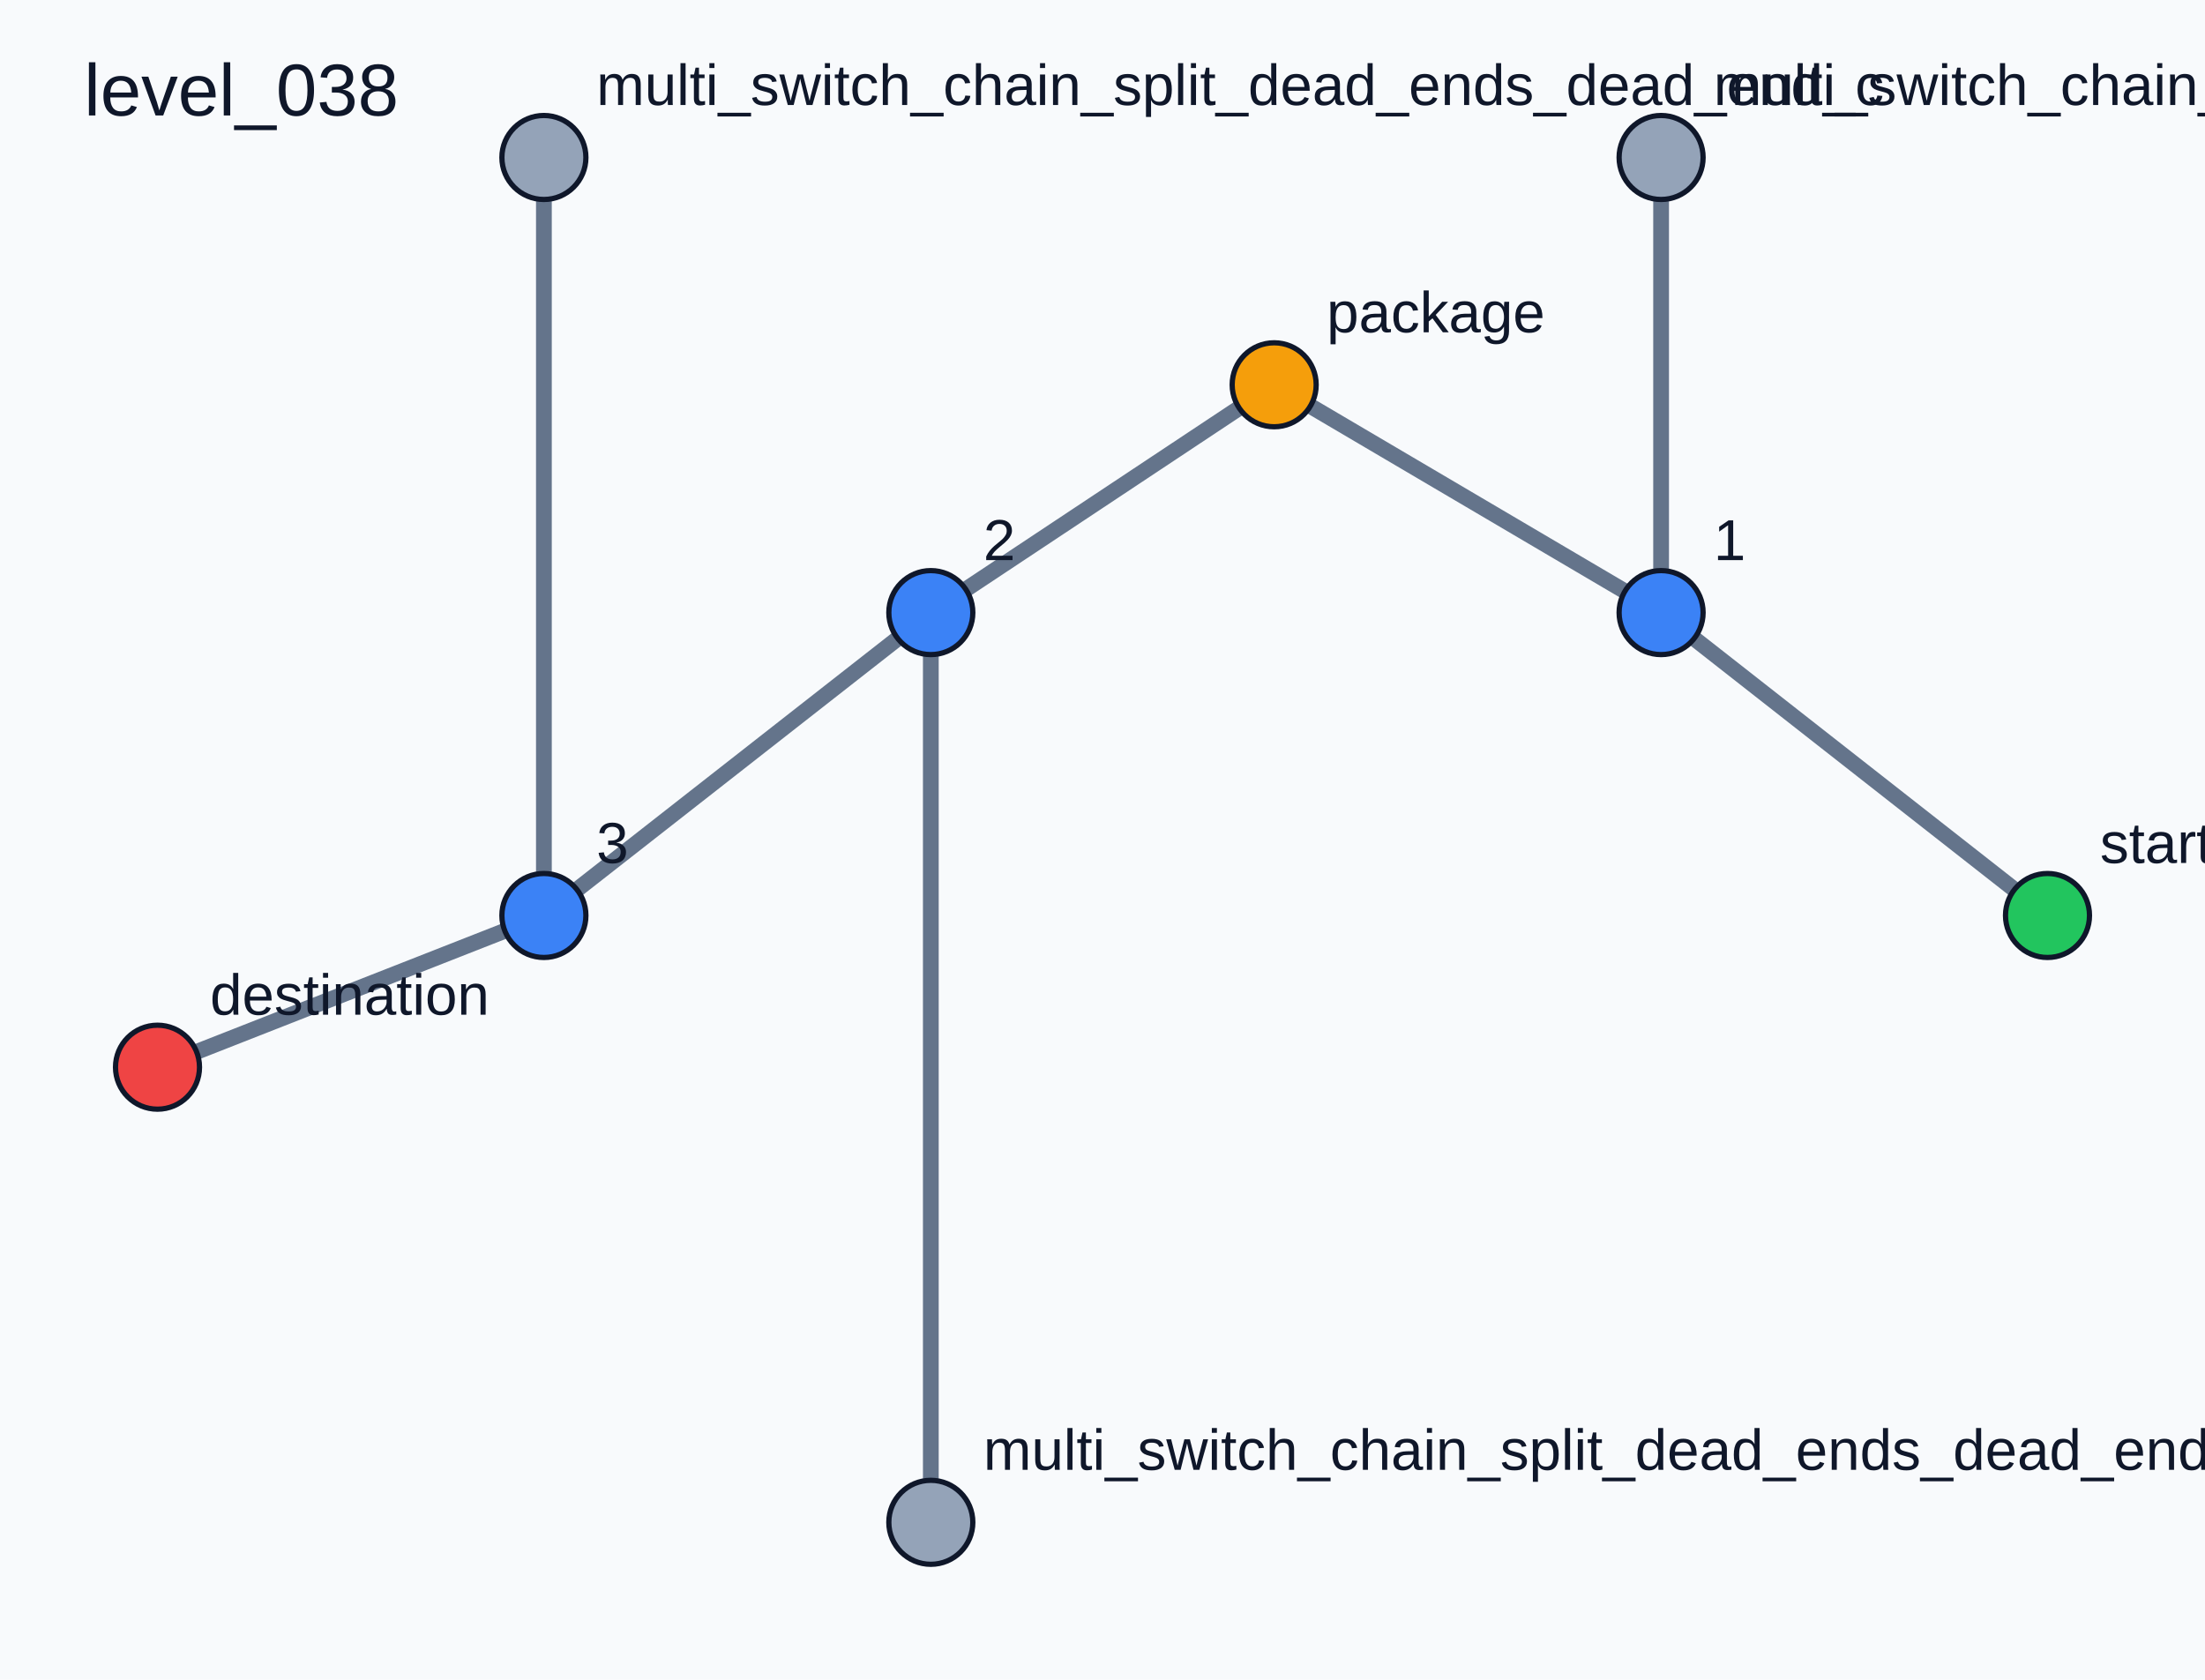
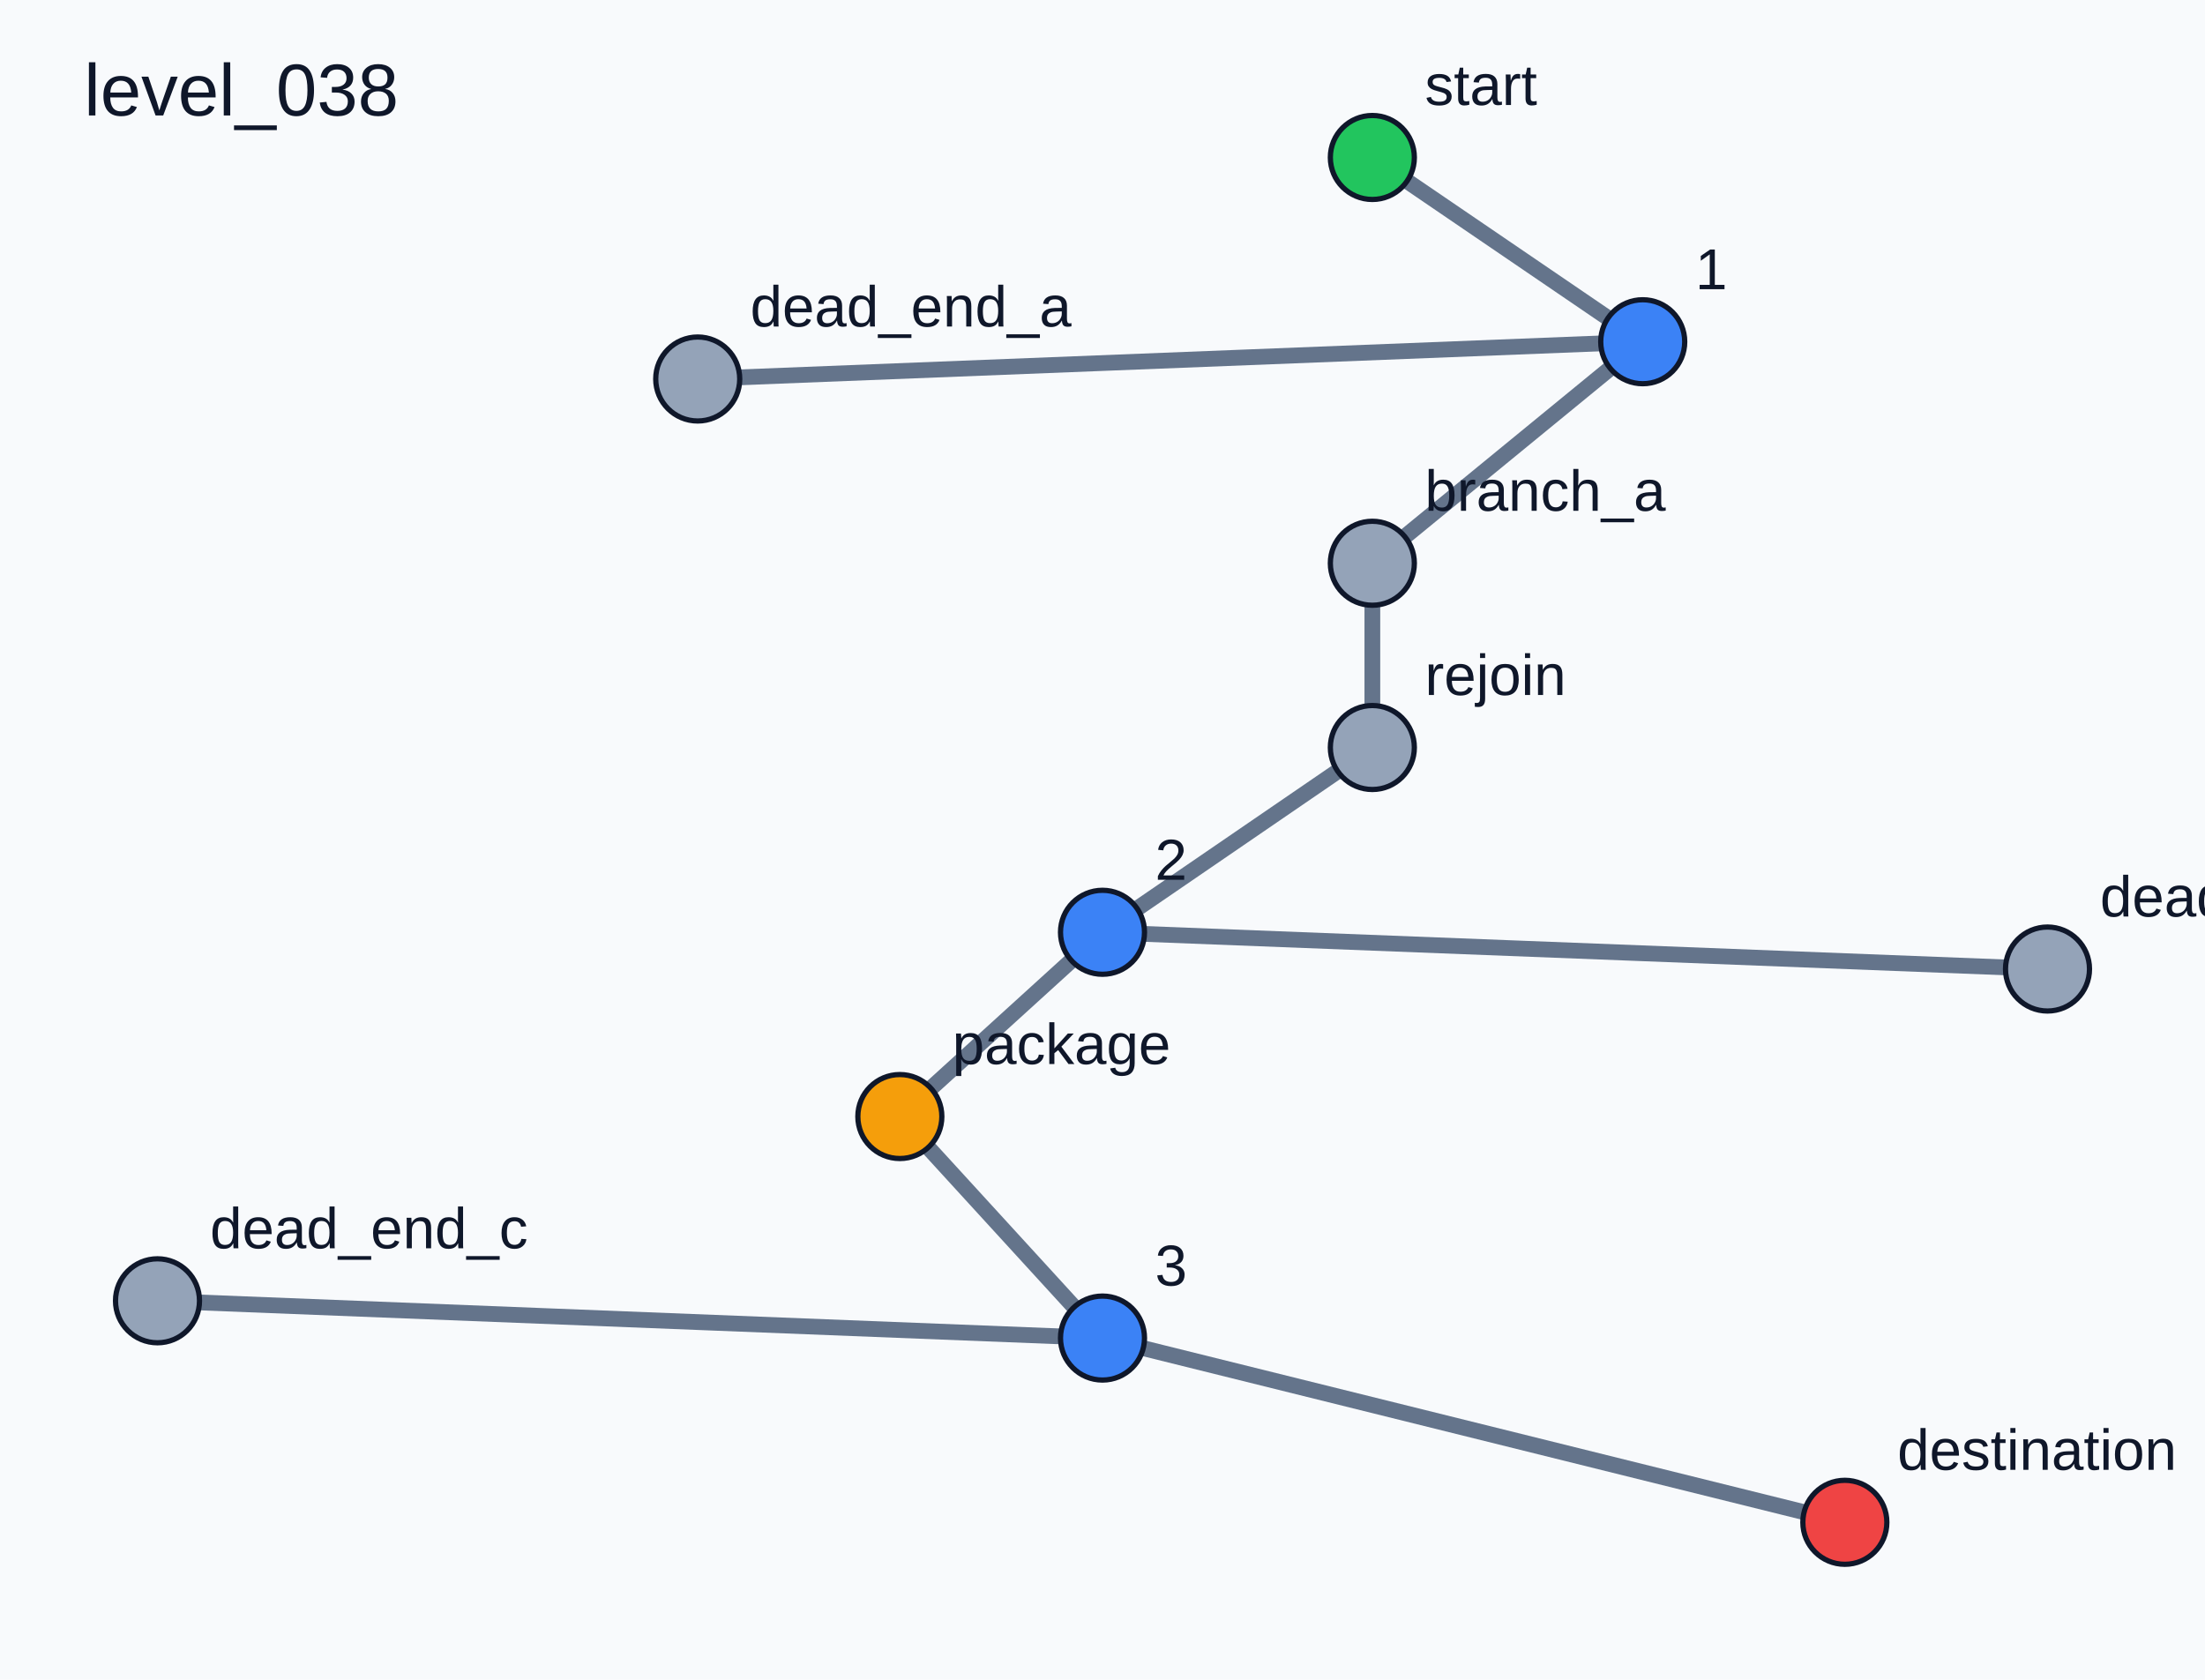
<svg xmlns="http://www.w3.org/2000/svg" width="420" height="320" viewBox="0 0 420 320">
  <rect width="100%" height="100%" fill="#f8fafc" />
  <text x="16" y="22" font-family="Arial" font-size="14" fill="#0f172a">level_038</text>
-   <line x1="390.0" y1="174.4" x2="316.4" y2="116.7" stroke="#64748b" stroke-width="3" />
-   <line x1="316.4" y1="116.7" x2="316.4" y2="30.0" stroke="#64748b" stroke-width="3" />
-   <line x1="316.4" y1="116.7" x2="242.7" y2="73.3" stroke="#64748b" stroke-width="3" />
-   <line x1="242.7" y1="73.3" x2="177.3" y2="116.7" stroke="#64748b" stroke-width="3" />
-   <line x1="177.3" y1="116.7" x2="177.3" y2="290.0" stroke="#64748b" stroke-width="3" />
-   <line x1="177.3" y1="116.7" x2="103.6" y2="174.4" stroke="#64748b" stroke-width="3" />
-   <line x1="103.6" y1="174.4" x2="103.6" y2="30.0" stroke="#64748b" stroke-width="3" />
-   <line x1="103.6" y1="174.4" x2="30.0" y2="203.3" stroke="#64748b" stroke-width="3" />
-   <circle cx="390.0" cy="174.4" r="8" fill="#22c55e" stroke="#0f172a" stroke-width="1" />
-   <text x="400.0" y="164.4" font-family="Arial" font-size="11" fill="#0f172a">start</text>
-   <circle cx="316.4" cy="116.7" r="8" fill="#3b82f6" stroke="#0f172a" stroke-width="1" />
-   <text x="326.4" y="106.7" font-family="Arial" font-size="11" fill="#0f172a">1</text>
-   <circle cx="242.7" cy="73.3" r="8" fill="#f59e0b" stroke="#0f172a" stroke-width="1" />
-   <text x="252.7" y="63.3" font-family="Arial" font-size="11" fill="#0f172a">package</text>
-   <circle cx="177.3" cy="116.7" r="8" fill="#3b82f6" stroke="#0f172a" stroke-width="1" />
-   <text x="187.3" y="106.7" font-family="Arial" font-size="11" fill="#0f172a">2</text>
-   <circle cx="103.6" cy="174.4" r="8" fill="#3b82f6" stroke="#0f172a" stroke-width="1" />
-   <text x="113.6" y="164.4" font-family="Arial" font-size="11" fill="#0f172a">3</text>
-   <circle cx="30.0" cy="203.3" r="8" fill="#ef4444" stroke="#0f172a" stroke-width="1" />
-   <text x="40.0" y="193.3" font-family="Arial" font-size="11" fill="#0f172a">destination</text>
-   <circle cx="316.4" cy="30.0" r="8" fill="#94a3b8" stroke="#0f172a" stroke-width="1" />
-   <text x="326.4" y="20.0" font-family="Arial" font-size="11" fill="#0f172a">multi_switch_chain_split_dead_ends_dead_end_a</text>
-   <circle cx="177.3" cy="290.0" r="8" fill="#94a3b8" stroke="#0f172a" stroke-width="1" />
-   <text x="187.3" y="280.0" font-family="Arial" font-size="11" fill="#0f172a">multi_switch_chain_split_dead_ends_dead_end_b</text>
-   <circle cx="103.6" cy="30.0" r="8" fill="#94a3b8" stroke="#0f172a" stroke-width="1" />
-   <text x="113.6" y="20.0" font-family="Arial" font-size="11" fill="#0f172a">multi_switch_chain_split_dead_ends_dead_end_c</text>
+   <line x1="261.4" y1="30.0" x2="312.9" y2="65.1" stroke="#64748b" stroke-width="3" />
+   <line x1="312.9" y1="65.1" x2="132.9" y2="72.2" stroke="#64748b" stroke-width="3" />
+   <line x1="312.9" y1="65.1" x2="261.4" y2="107.3" stroke="#64748b" stroke-width="3" />
+   <line x1="261.4" y1="107.3" x2="261.4" y2="142.4" stroke="#64748b" stroke-width="3" />
+   <line x1="261.4" y1="142.4" x2="210.0" y2="177.6" stroke="#64748b" stroke-width="3" />
+   <line x1="210.0" y1="177.6" x2="390.0" y2="184.6" stroke="#64748b" stroke-width="3" />
+   <line x1="210.0" y1="177.6" x2="171.4" y2="212.7" stroke="#64748b" stroke-width="3" />
+   <line x1="171.4" y1="212.7" x2="210.0" y2="254.9" stroke="#64748b" stroke-width="3" />
+   <line x1="210.0" y1="254.9" x2="30.0" y2="247.8" stroke="#64748b" stroke-width="3" />
+   <line x1="210.0" y1="254.9" x2="351.4" y2="290.0" stroke="#64748b" stroke-width="3" />
+   <circle cx="261.4" cy="30.0" r="8" fill="#22c55e" stroke="#0f172a" stroke-width="1" />
+   <text x="271.4" y="20.0" font-family="Arial" font-size="11" fill="#0f172a">start</text>
+   <circle cx="312.9" cy="65.1" r="8" fill="#3b82f6" stroke="#0f172a" stroke-width="1" />
+   <text x="322.9" y="55.1" font-family="Arial" font-size="11" fill="#0f172a">1</text>
+   <circle cx="261.4" cy="107.3" r="8" fill="#94a3b8" stroke="#0f172a" stroke-width="1" />
+   <text x="271.4" y="97.3" font-family="Arial" font-size="11" fill="#0f172a">branch_a</text>
+   <circle cx="261.4" cy="142.4" r="8" fill="#94a3b8" stroke="#0f172a" stroke-width="1" />
+   <text x="271.4" y="132.4" font-family="Arial" font-size="11" fill="#0f172a">rejoin</text>
+   <circle cx="210.0" cy="177.6" r="8" fill="#3b82f6" stroke="#0f172a" stroke-width="1" />
+   <text x="220.0" y="167.6" font-family="Arial" font-size="11" fill="#0f172a">2</text>
+   <circle cx="171.4" cy="212.7" r="8" fill="#f59e0b" stroke="#0f172a" stroke-width="1" />
+   <text x="181.4" y="202.7" font-family="Arial" font-size="11" fill="#0f172a">package</text>
+   <circle cx="210.0" cy="254.9" r="8" fill="#3b82f6" stroke="#0f172a" stroke-width="1" />
+   <text x="220.0" y="244.9" font-family="Arial" font-size="11" fill="#0f172a">3</text>
+   <circle cx="351.4" cy="290.0" r="8" fill="#ef4444" stroke="#0f172a" stroke-width="1" />
+   <text x="361.4" y="280.0" font-family="Arial" font-size="11" fill="#0f172a">destination</text>
+   <circle cx="132.9" cy="72.2" r="8" fill="#94a3b8" stroke="#0f172a" stroke-width="1" />
+   <text x="142.9" y="62.2" font-family="Arial" font-size="11" fill="#0f172a">dead_end_a</text>
+   <circle cx="390.0" cy="184.6" r="8" fill="#94a3b8" stroke="#0f172a" stroke-width="1" />
+   <text x="400.0" y="174.6" font-family="Arial" font-size="11" fill="#0f172a">dead_end_b</text>
+   <circle cx="30.0" cy="247.8" r="8" fill="#94a3b8" stroke="#0f172a" stroke-width="1" />
+   <text x="40.0" y="237.8" font-family="Arial" font-size="11" fill="#0f172a">dead_end_c</text>
</svg>
